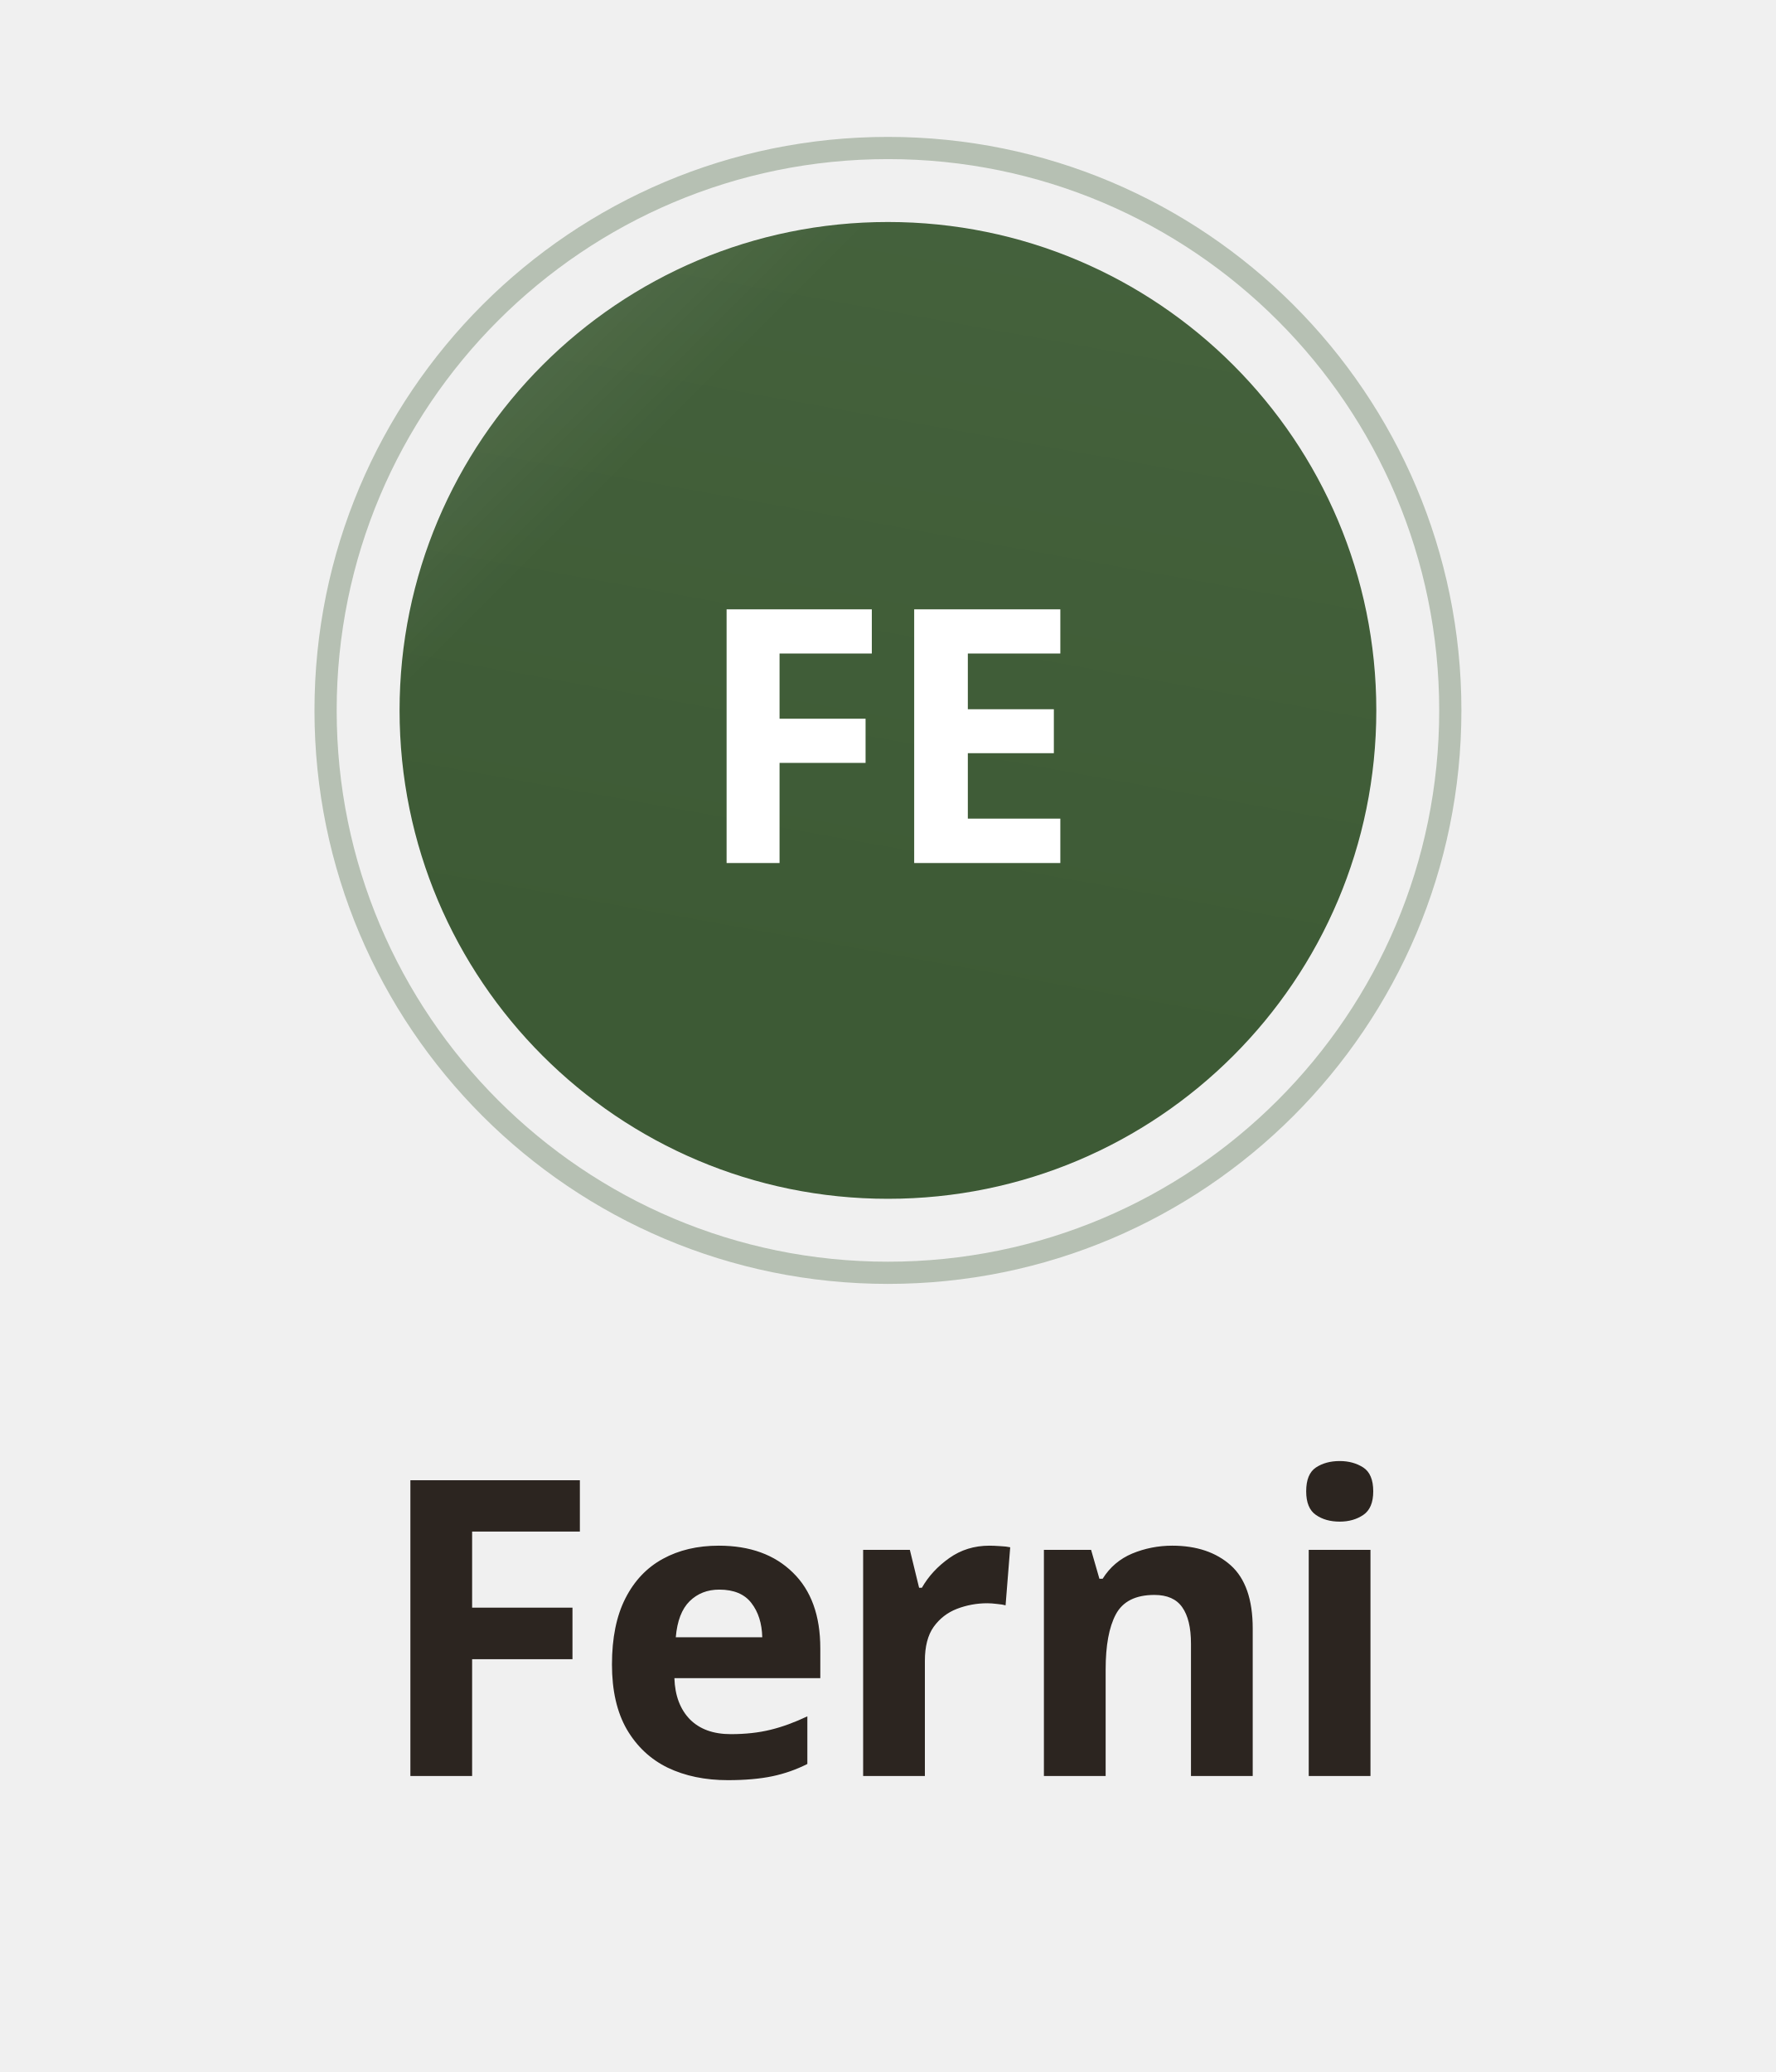
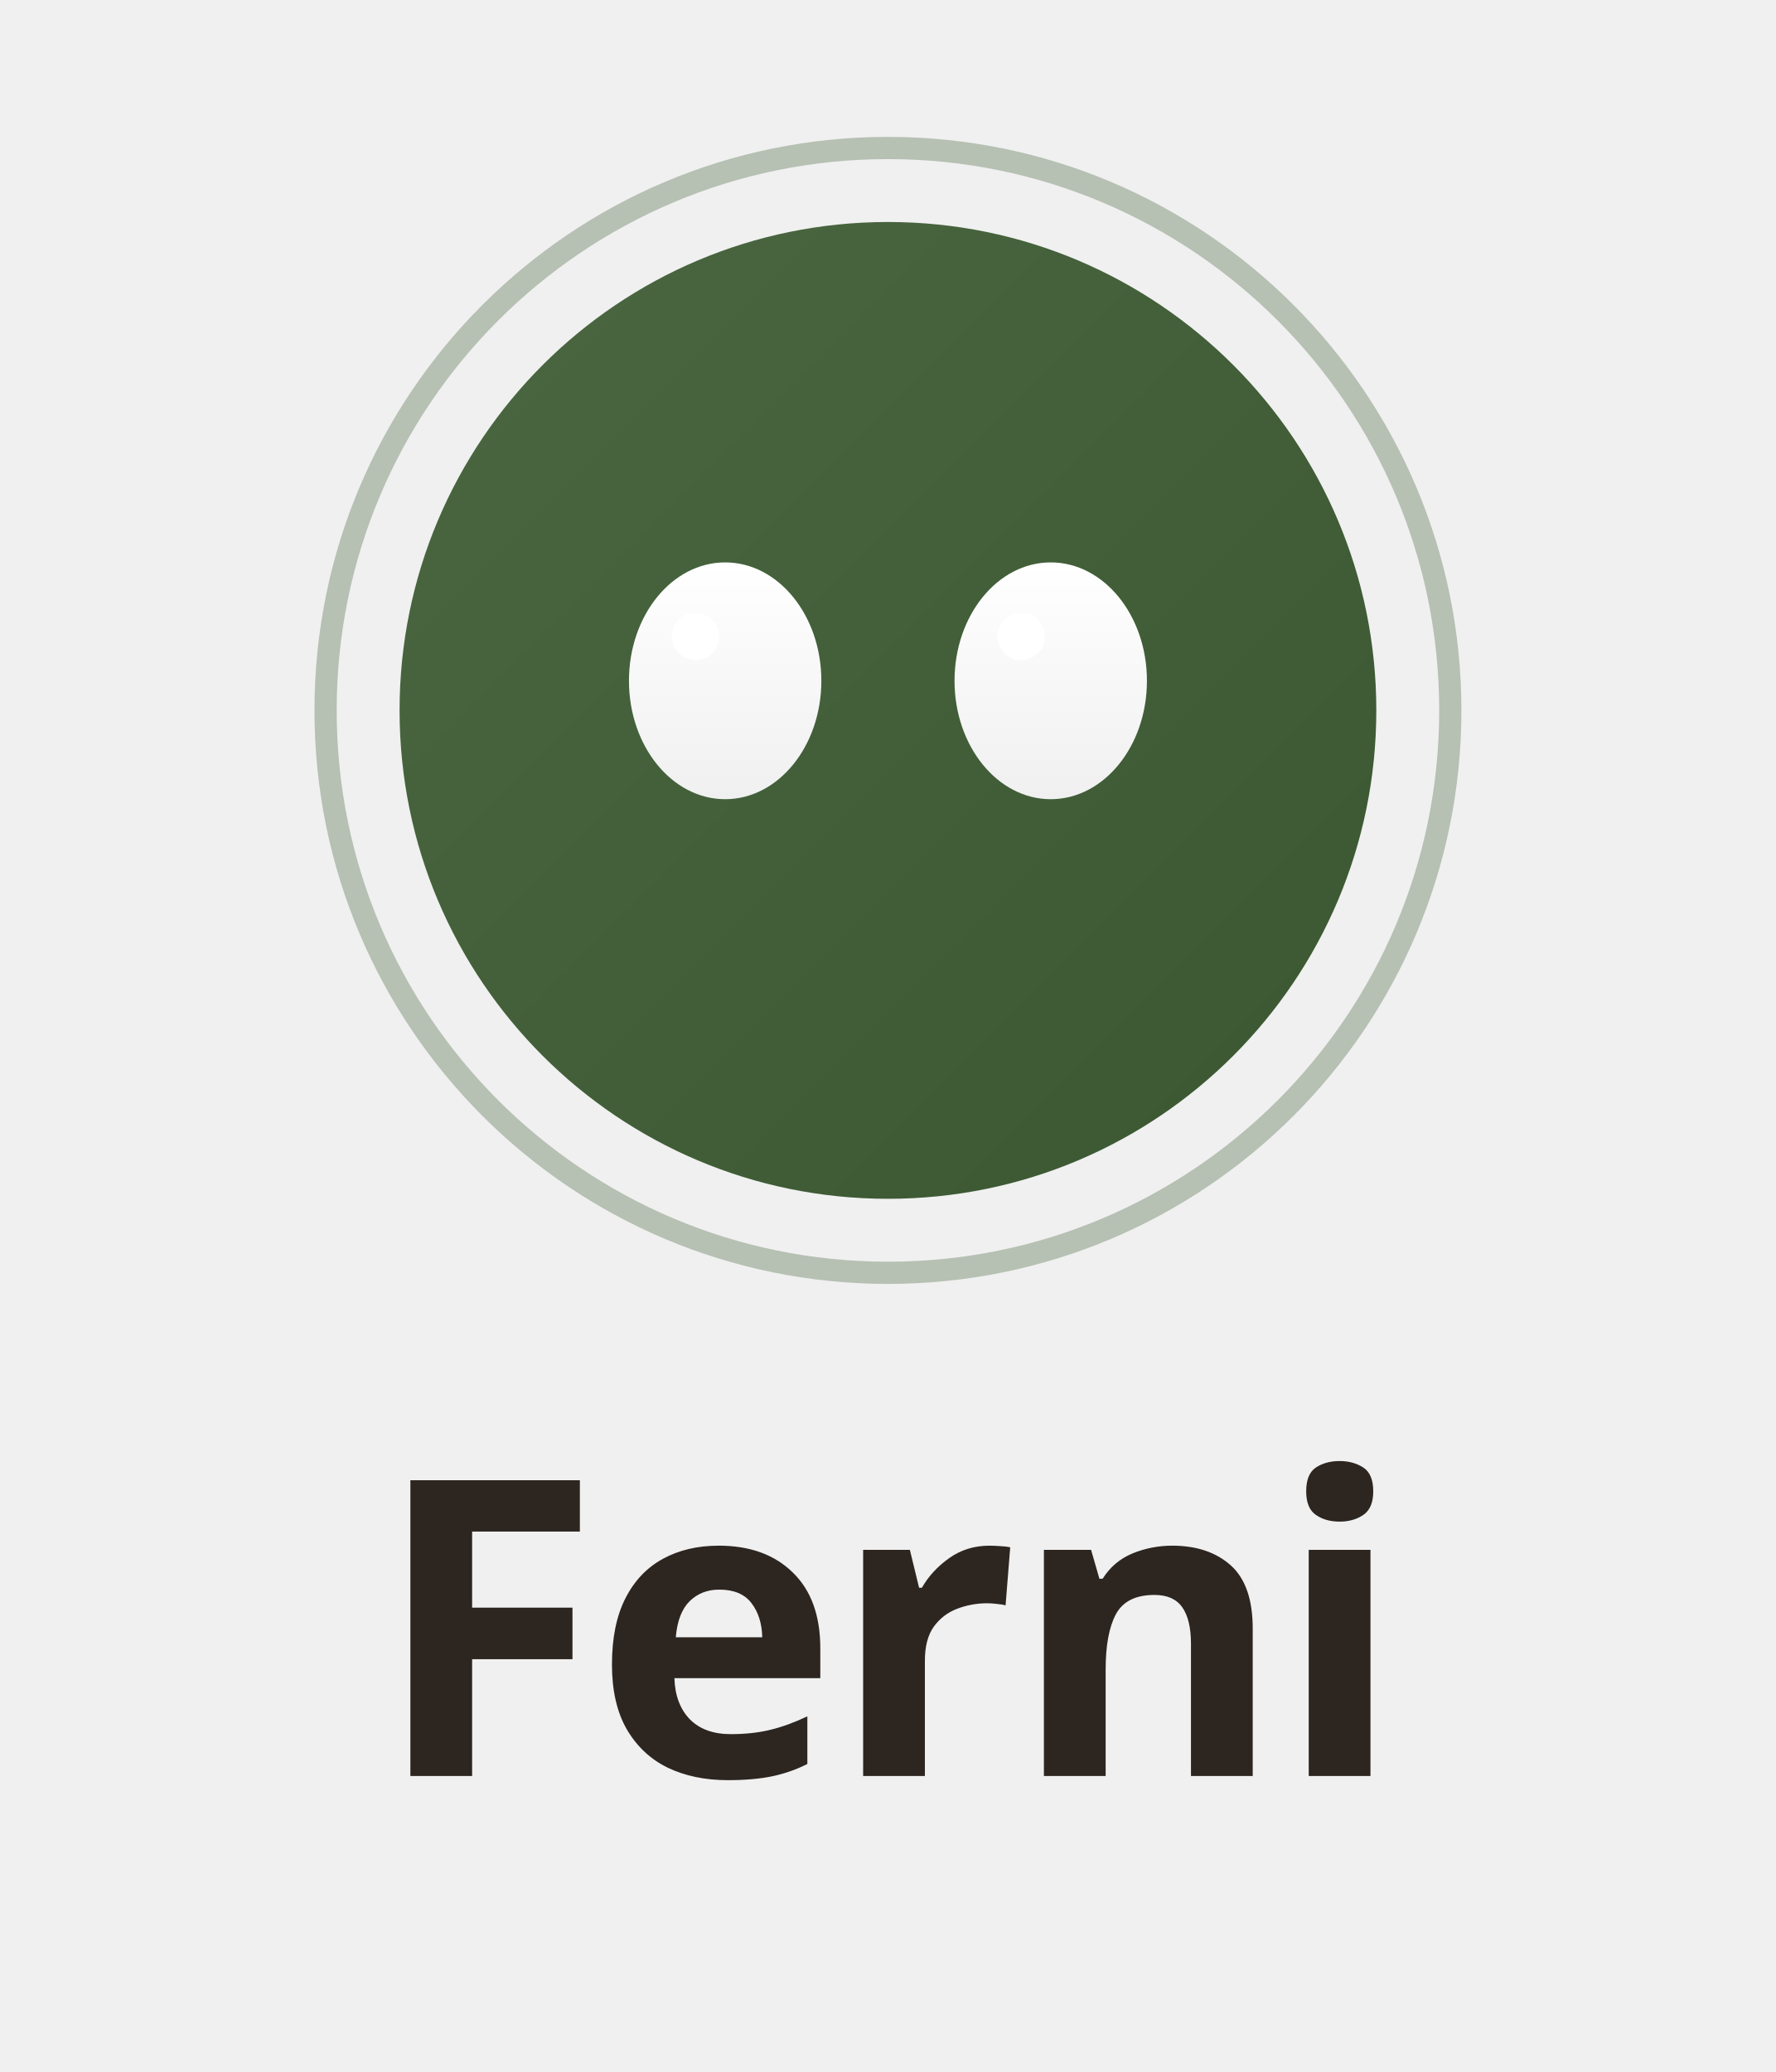
<svg xmlns="http://www.w3.org/2000/svg" viewBox="0 0 120 140">
  <defs>
-     <linearGradient id="stackedOrb" x1="0%" y1="100%" x2="100%" y2="0%" gradientTransform="rotate(-35)">
-       <stop offset="0%" stop-color="#3d5a35" />
-       <stop offset="100%" stop-color="#4a6741" />
+     <linearGradient id="orbGradient" x1="0%" y1="0%" x2="100%" y2="100%">
+       <stop offset="0%" stop-color="#4a6741" />
+       <stop offset="100%" stop-color="#3a5731" />
    </linearGradient>
-     <linearGradient id="stackedShine" x1="0%" y1="0%" x2="60%" y2="60%">
-       <stop offset="0%" stop-color="white" stop-opacity="0.15" />
-       <stop offset="40%" stop-color="white" stop-opacity="0" />
+     <linearGradient id="eyeFill" x1="0%" y1="0%" x2="0%" y2="100%">
+       <stop offset="0%" stop-color="#ffffff" />
+       <stop offset="100%" stop-color="#f0f0f0" />
    </linearGradient>
  </defs>
  <g transform="translate(20, 8)">
    <circle cx="40" cy="40" r="38" fill="none" stroke="#4a6741" stroke-width="1.5" opacity="0.35" />
-     <circle cx="40" cy="40" r="33" fill="url(#stackedOrb)" />
-     <circle cx="40" cy="40" r="33" fill="url(#stackedShine)" />
-     <text x="40" y="40" text-anchor="middle" dominant-baseline="central" font-family="'Plus Jakarta Sans', system-ui, sans-serif" font-size="24" font-weight="800" fill="white" letter-spacing="-0.5">
-       <tspan dy="1">FE</tspan>
-     </text>
+     <circle cx="40" cy="40" r="33" fill="url(#orbGradient)" />
+     <ellipse cx="29" cy="38" rx="6.5" ry="8" fill="url(#eyeFill)" />
+     <circle cx="27" cy="35" r="1.6" fill="white" />
+     <ellipse cx="51" cy="38" rx="6.5" ry="8" fill="url(#eyeFill)" />
+     <circle cx="49" cy="35" r="1.6" fill="white" />
  </g>
  <text x="60" y="120" text-anchor="middle" font-family="'Plus Jakarta Sans', system-ui, sans-serif" font-size="28" font-weight="700" fill="#2c2520" letter-spacing="-0.5">Ferni</text>
</svg>
